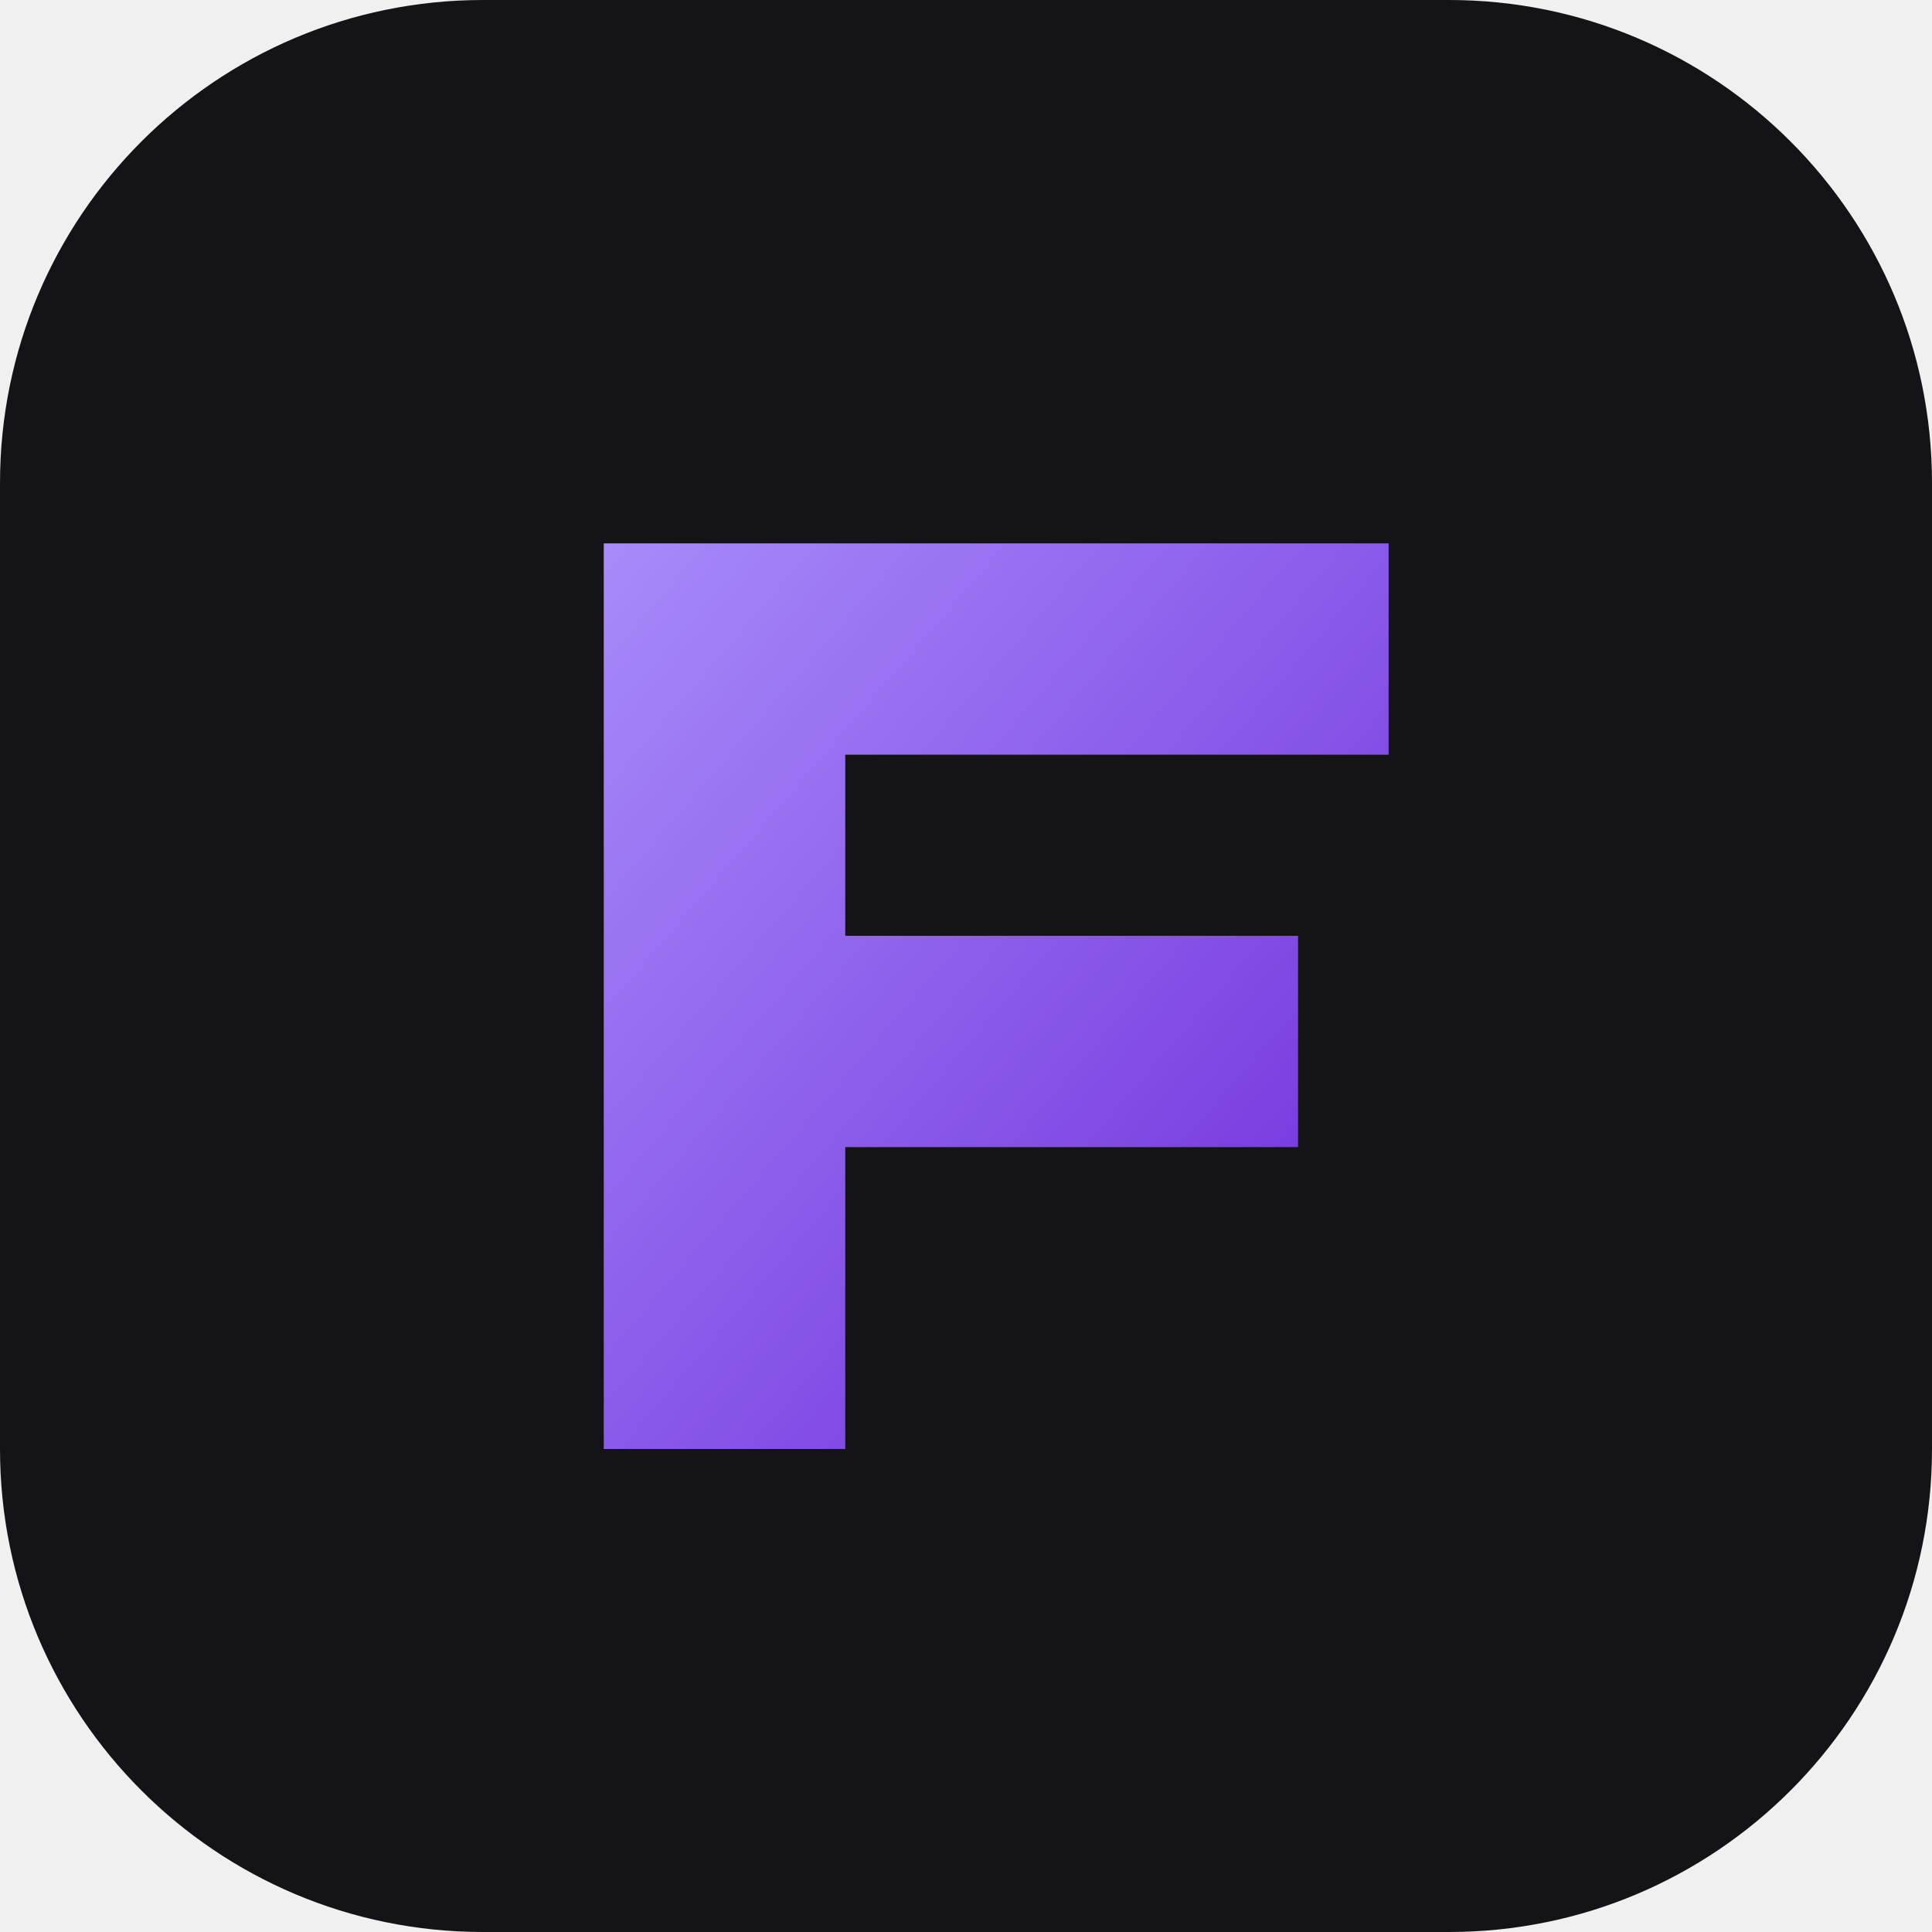
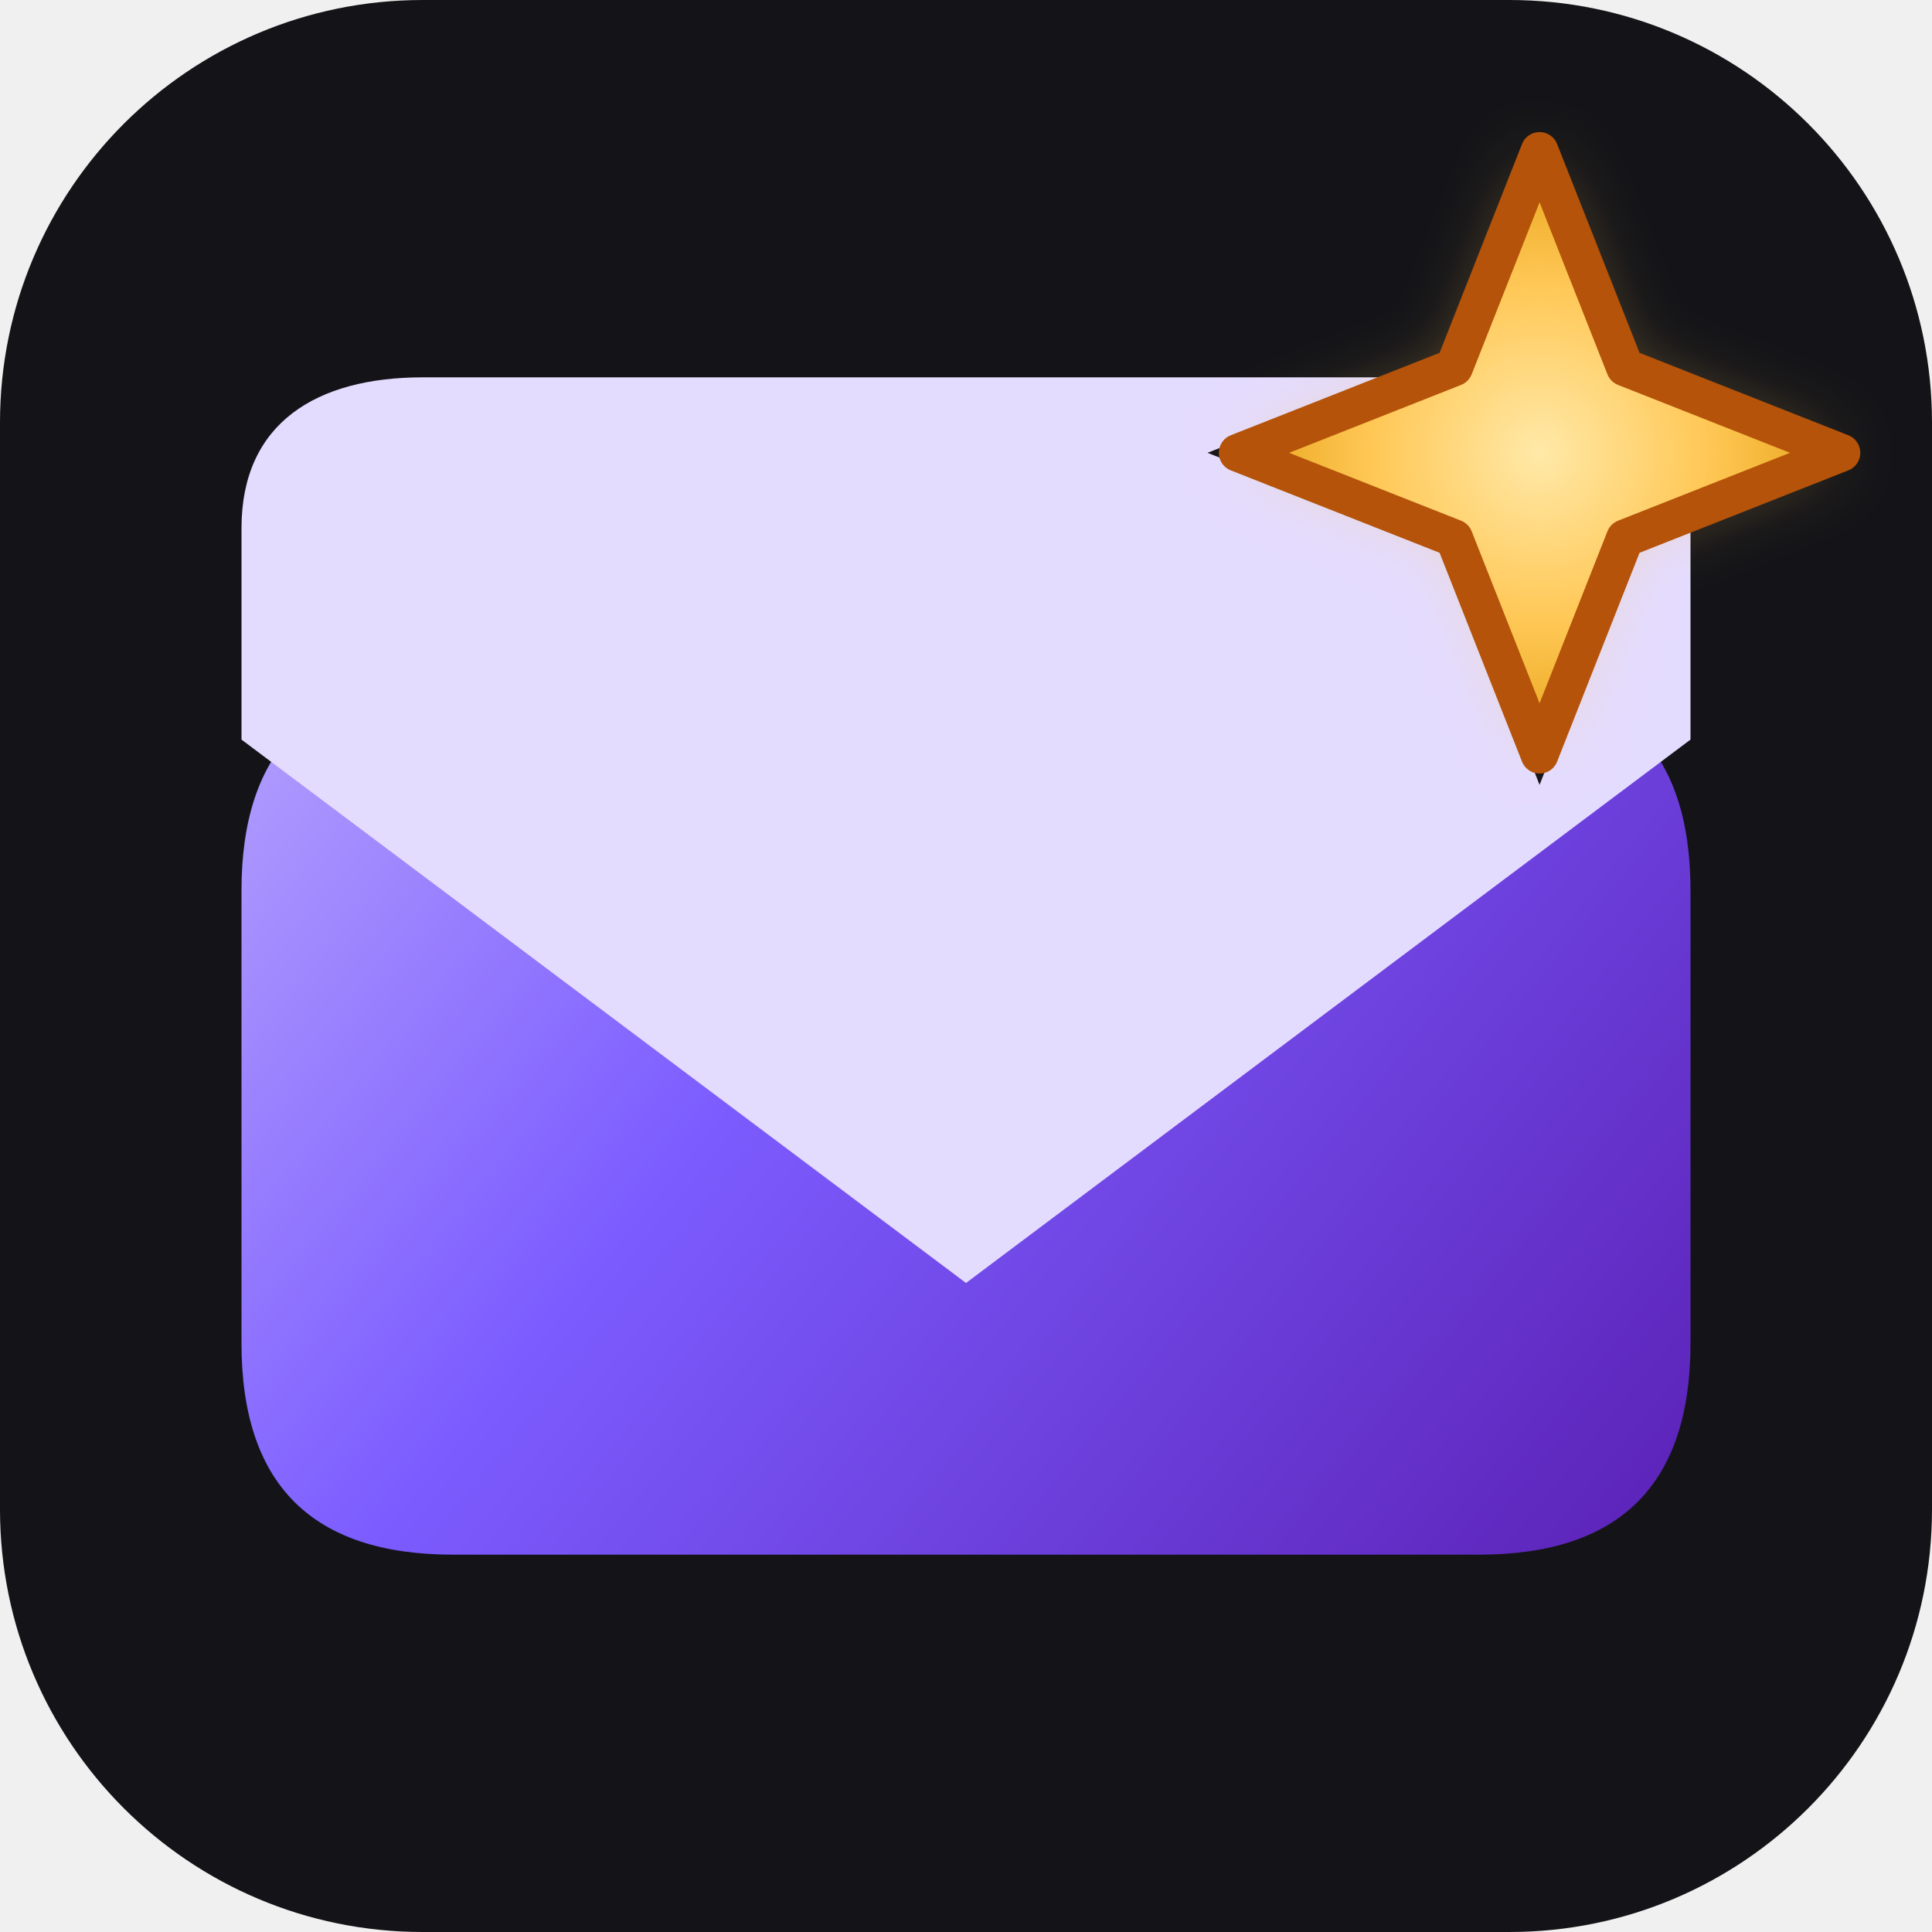
- <svg xmlns="http://www.w3.org/2000/svg" viewBox="0 0 64 64">
+ <svg xmlns="http://www.w3.org/2000/svg" viewBox="0 0 128 128">
+   <style>
+     .light { display: none; }
+     @media (prefers-color-scheme: light) {
+       .dark { display: none; }
+       .light { display: inline; }
+     }
+   </style>
  <defs>
-     <linearGradient id="g" x1="0" y1="0" x2="1" y2="1">
-       <stop offset="0" stop-color="#a78bfa" />
-       <stop offset="1" stop-color="#6d28d9" />
-     </linearGradient>
+     <clipPath id="fav-clip">
+       <rect width="128" height="128" rx="28" />
+     </clipPath>
  </defs>
-   <rect width="64" height="64" rx="16" fill="#141418" />
-   <path d="M20 18h26v7H28v6h15v7H28v10h-8z" fill="url(#g)" />
+   <g class="dark">
+     <rect width="128" height="128" rx="28" fill="#141418" />
+     <g clip-path="url(#fav-clip)">
+       <defs>
+         <linearGradient id="fav-d-g" x1="16" y1="24" x2="112" y2="102" gradientUnits="userSpaceOnUse">
+           <stop offset="0" stop-color="#C4B5FD" />
+           <stop offset="0.45" stop-color="#7C5CFF" />
+           <stop offset="1" stop-color="#5B21B6" />
+         </linearGradient>
+       </defs>
+       <path d="M 30 45 H 98 Q 112 45 112 59 V 89 Q 112 103 98 103 H 30 Q 16 103 16 89 V 59 Q 16 45 30 45 Z" fill="url(#fav-d-g)" />
+       <path d="M 16 49 L 64 85 L 112 49 V 35 C 112 28 107 25 100 25 H 28 C 21 25 16 28 16 35 Z" fill="#E4DCFF" />
+       <defs>
+         <radialGradient id="spark-g-fav-d" cx="102" cy="30" r="20" gradientUnits="userSpaceOnUse">
+           <stop offset="0" stop-color="#FFE9A8" />
+           <stop offset="0.55" stop-color="#FFC857" />
+           <stop offset="1" stop-color="#E8A317" />
+         </radialGradient>
+         <filter id="fav-d-glow" x="-50%" y="-50%" width="200%" height="200%">
+           <feGaussianBlur stdDeviation="2.2" result="b" />
+           <feMerge>
+             <feMergeNode in="b" />
+             <feMergeNode in="SourceGraphic" />
+           </feMerge>
+         </filter>
+       </defs>
+       <path d="M 102.00 8.00 L 108.22 23.78 L 124.00 30.00 L 108.22 36.22 L 102.00 52.00 L 95.78 36.22 L 80.00 30.00 L 95.78 23.78 Z" fill="#141418" />
+       <path d="M 102.00 10.00 L 107.66 24.34 L 122.00 30.00 L 107.66 35.66 L 102.00 50.00 L 96.34 35.66 L 82.00 30.00 L 96.34 24.34 Z" fill="#FFC857" opacity="0.35" filter="url(#fav-d-glow)" />
+       <path d="M 102.00 10.00 L 107.66 24.34 L 122.00 30.00 L 107.66 35.66 L 102.00 50.00 L 96.34 35.66 L 82.00 30.00 L 96.34 24.34 Z" fill="url(#spark-g-fav-d)" stroke="#B45309" stroke-width="2.5" stroke-linejoin="round" />
+     </g>
+   </g>
+   <g class="light">
+     <rect width="128" height="128" rx="28" fill="#FFFFFF" stroke="#E6E0F5" stroke-width="2" />
+     <g clip-path="url(#fav-clip)">
+       <defs>
+         <linearGradient id="fav-l-g" x1="16" y1="24" x2="112" y2="102" gradientUnits="userSpaceOnUse">
+           <stop offset="0" stop-color="#C4B5FD" />
+           <stop offset="0.45" stop-color="#7C5CFF" />
+           <stop offset="1" stop-color="#5B21B6" />
+         </linearGradient>
+       </defs>
+       <path d="M 30 45 H 98 Q 112 45 112 59 V 89 Q 112 103 98 103 H 30 Q 16 103 16 89 V 59 Q 16 45 30 45 Z" fill="url(#fav-l-g)" />
+       <path d="M 16 49 L 64 85 L 112 49 V 35 C 112 28 107 25 100 25 H 28 C 21 25 16 28 16 35 Z" fill="#C9B8FF" />
+       <defs>
+         <radialGradient id="spark-g-fav-l" cx="102" cy="30" r="20" gradientUnits="userSpaceOnUse">
+           <stop offset="0" stop-color="#FFE9A8" />
+           <stop offset="0.55" stop-color="#FFC857" />
+           <stop offset="1" stop-color="#E8A317" />
+         </radialGradient>
+       </defs>
+       <path d="M 102.00 7.60 L 108.34 23.66 L 124.40 30.00 L 108.34 36.34 L 102.00 52.40 L 95.66 36.34 L 79.60 30.00 L 95.66 23.66 Z" fill="#FFFFFF" />
+       <path d="M 102.00 10.00 L 107.66 24.34 L 122.00 30.00 L 107.66 35.66 L 102.00 50.00 L 96.34 35.66 L 82.00 30.00 L 96.34 24.34 Z" fill="url(#spark-g-fav-l)" stroke="#8A5808" stroke-width="2.6" stroke-linejoin="round" />
+     </g>
+   </g>
</svg>
